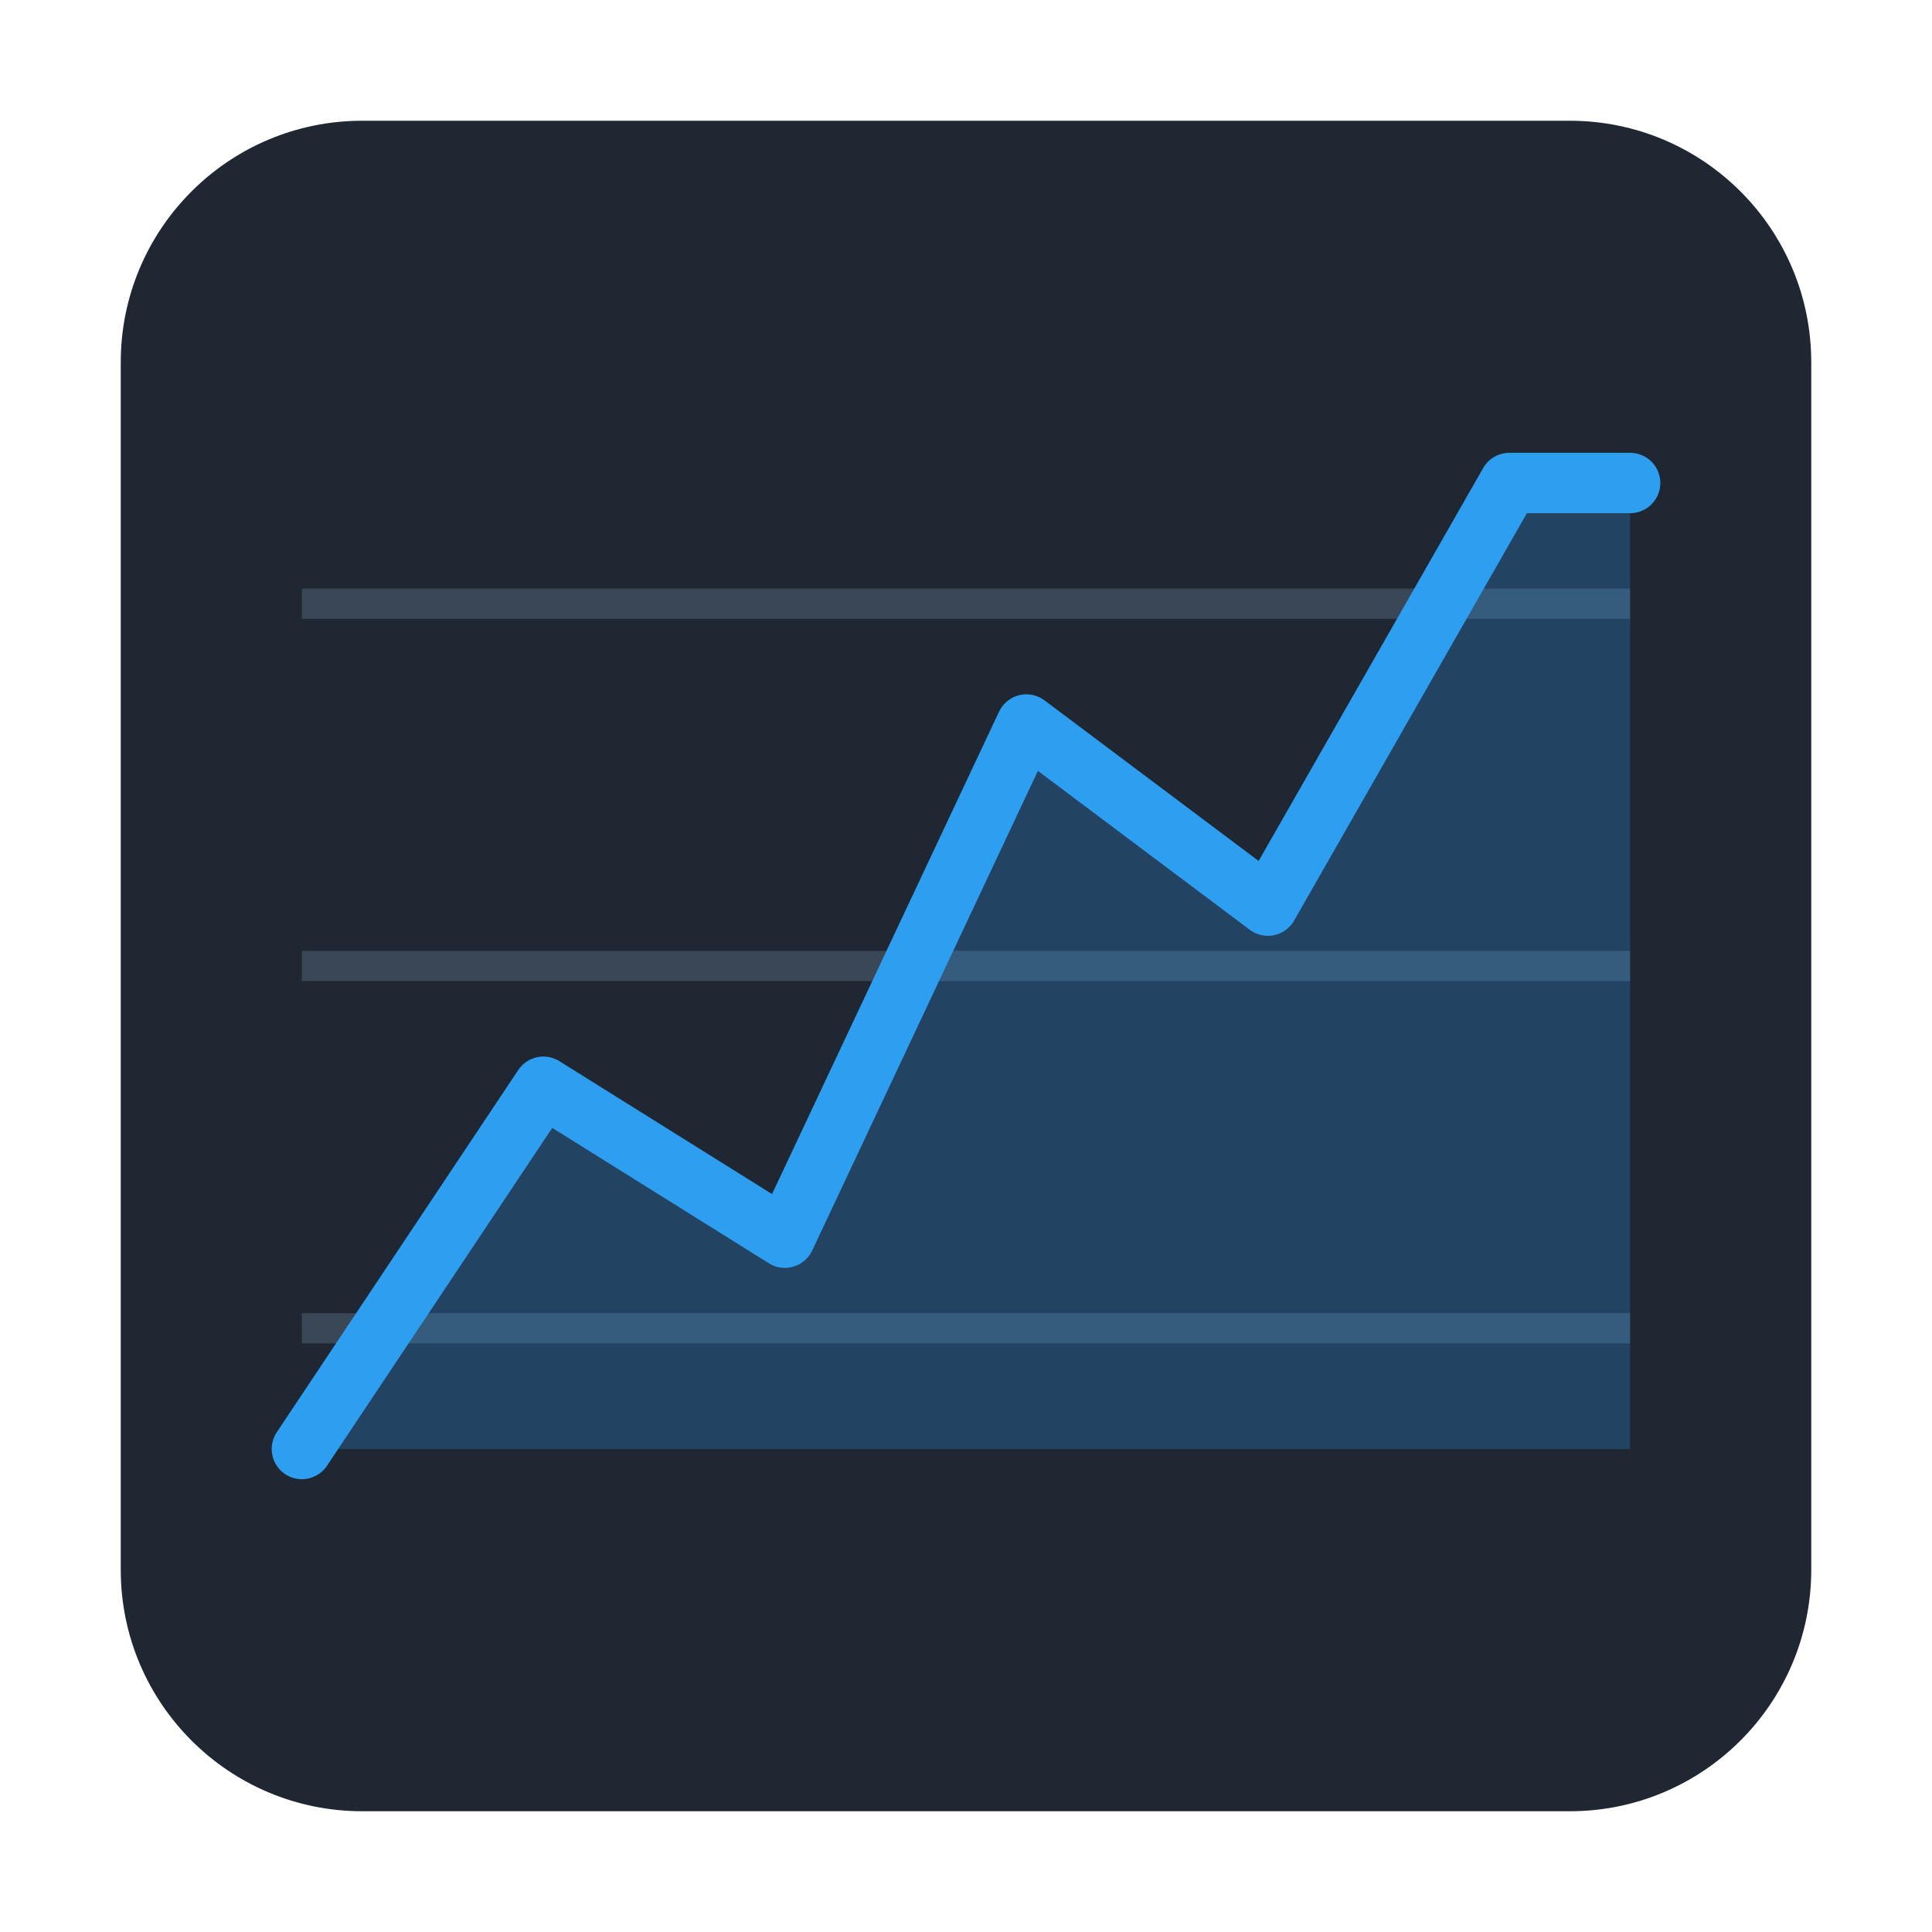
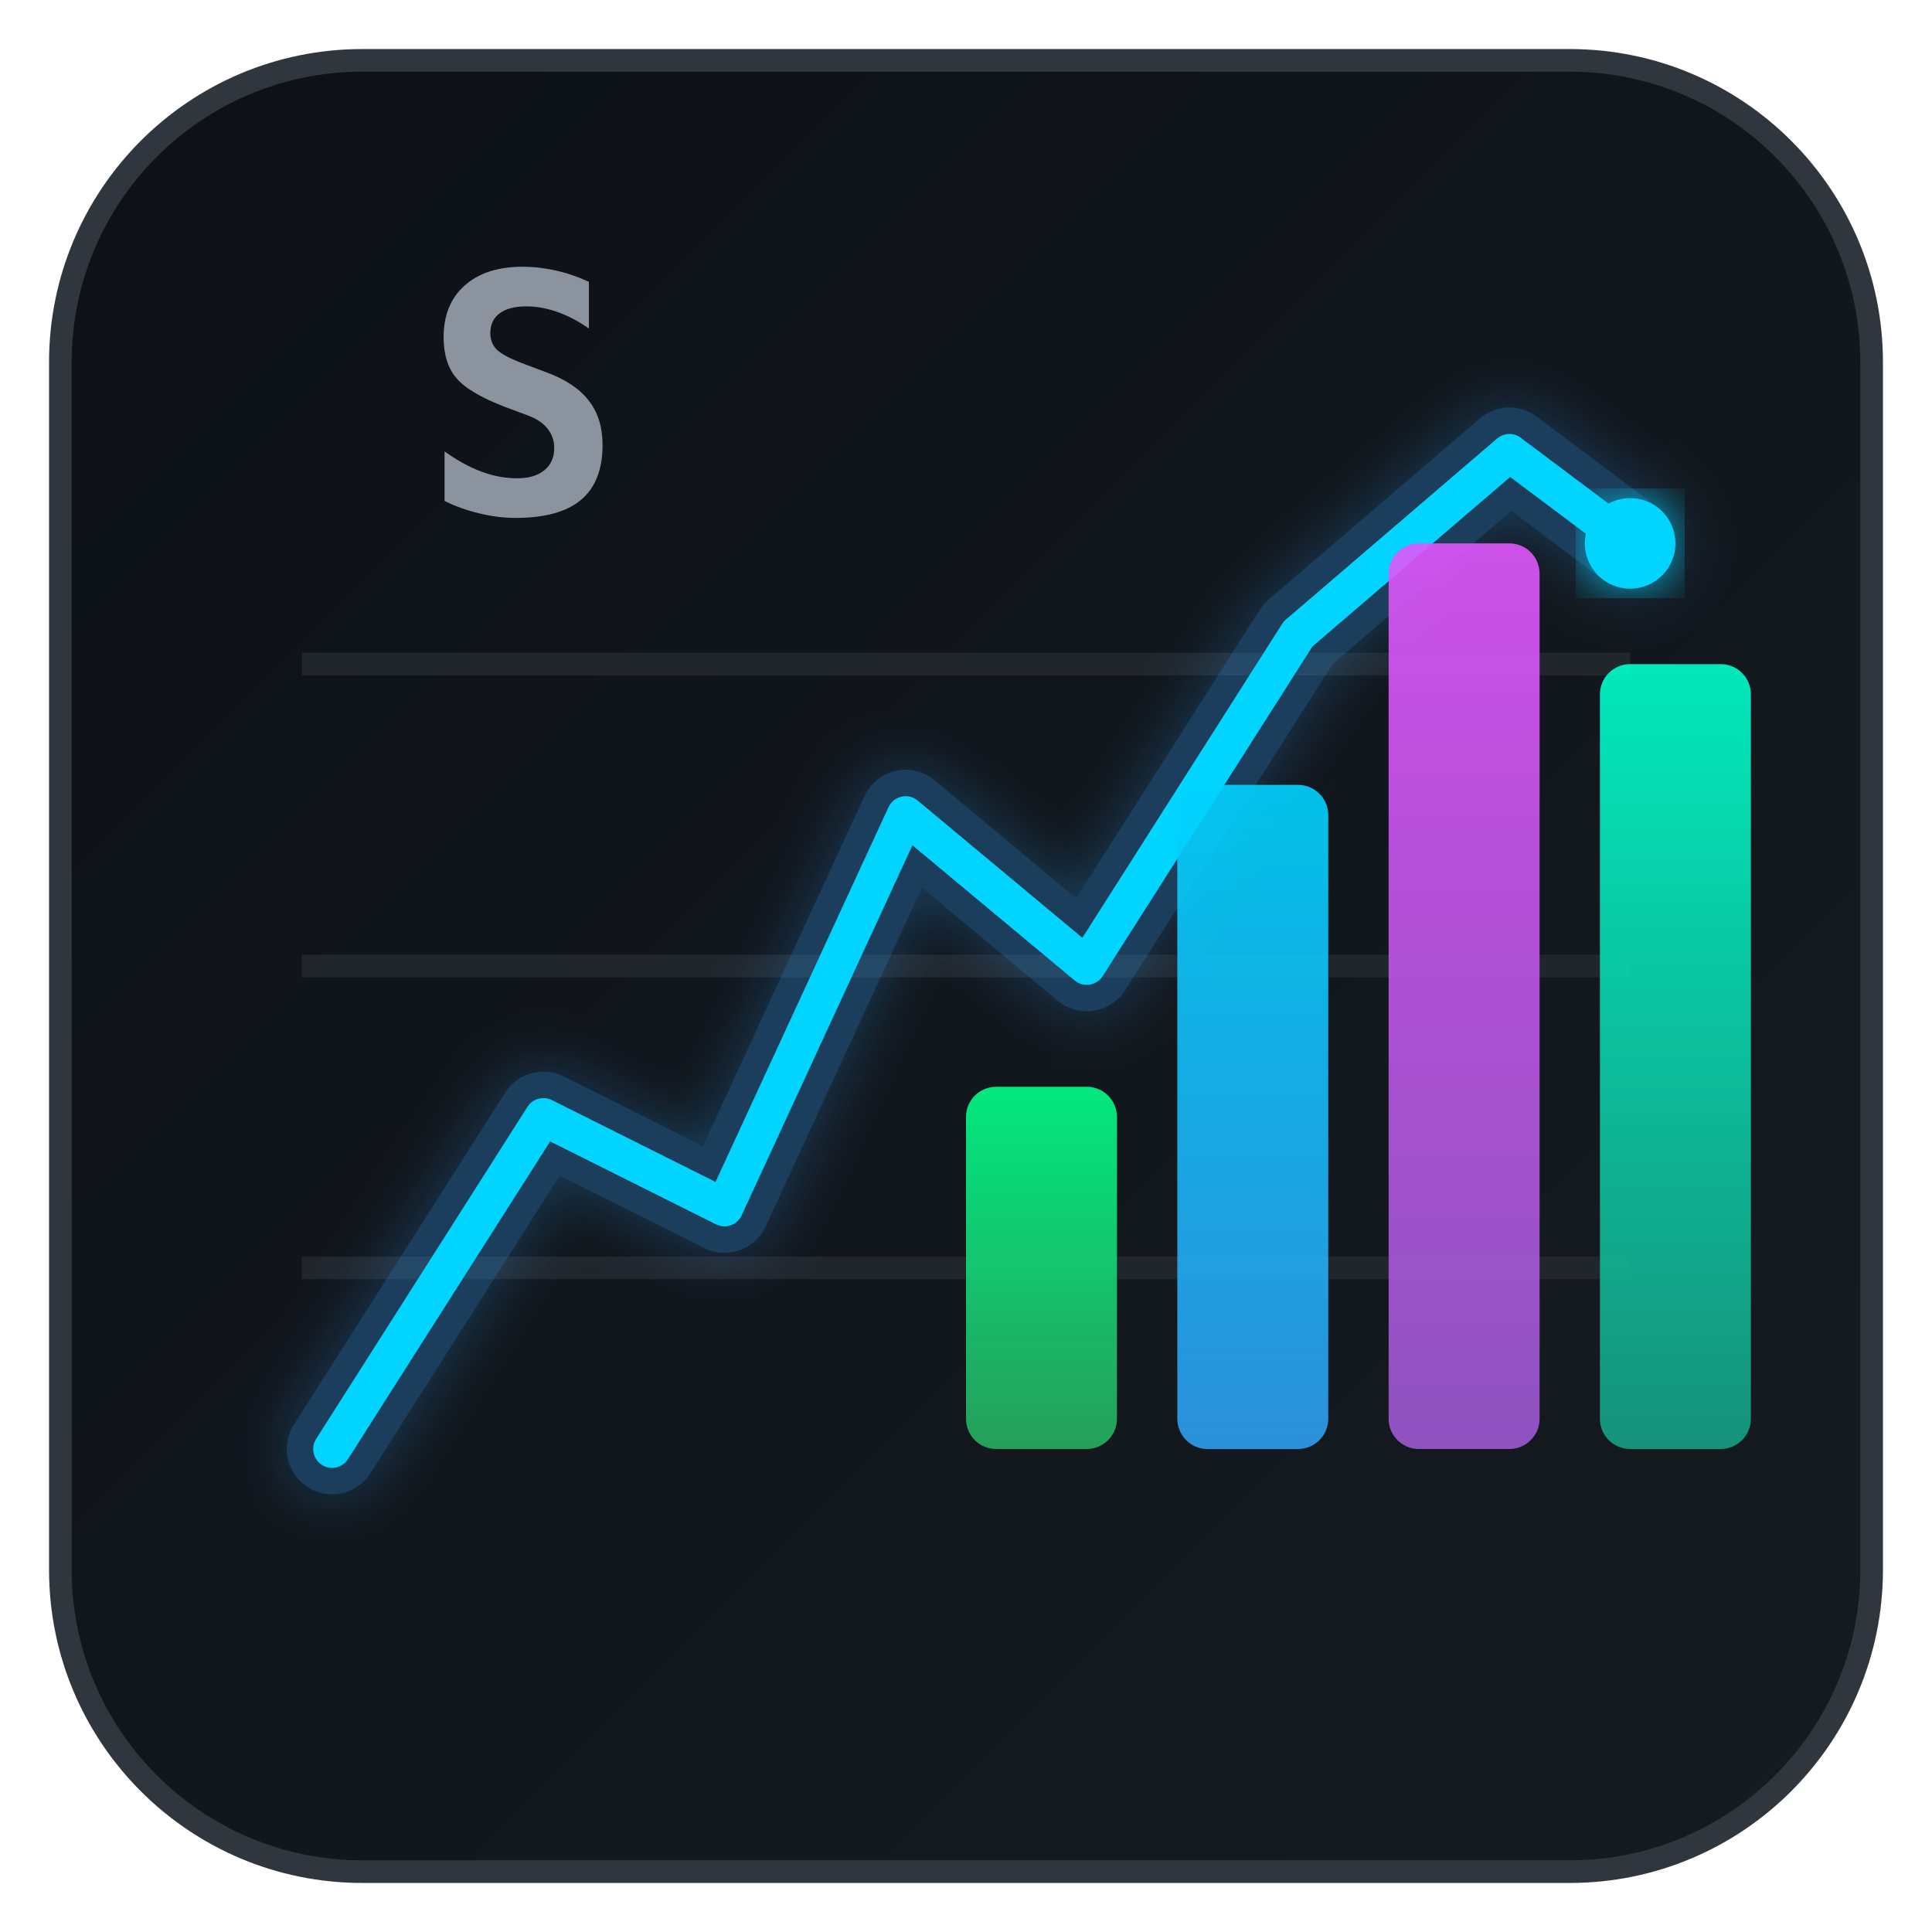
<svg xmlns="http://www.w3.org/2000/svg" width="128" height="128" viewBox="0 0 128 128">
-   <rect x="8" y="8" width="112" height="112" rx="16" fill="#1f2733" />
-   <g fill="none" stroke="#3a4757" stroke-width="2">
-     <line x1="20" y1="40" x2="108" y2="40" />
+   <defs>
+     <linearGradient id="bg" x1="0" y1="0" x2="1" y2="1">
+       <stop offset="0%" stop-color="#0d1117" />
+       <stop offset="100%" stop-color="#161b22" />
+     </linearGradient>
+     <linearGradient id="bar1" x1="0" y1="1" x2="0" y2="0">
+       <stop offset="0%" stop-color="#2e9ef0" />
+       <stop offset="100%" stop-color="#00d4ff" />
+     </linearGradient>
+     <linearGradient id="bar2" x1="0" y1="1" x2="0" y2="0">
+       <stop offset="0%" stop-color="#9b59d0" />
+       <stop offset="100%" stop-color="#e056fd" />
+     </linearGradient>
+     <linearGradient id="bar3" x1="0" y1="1" x2="0" y2="0">
+       <stop offset="0%" stop-color="#27ae60" />
+       <stop offset="100%" stop-color="#00ff88" />
+     </linearGradient>
+     <linearGradient id="bar4" x1="0" y1="1" x2="0" y2="0">
+       <stop offset="0%" stop-color="#16a085" />
+       <stop offset="100%" stop-color="#00ffcc" />
+     </linearGradient>
+     <linearGradient id="spark" x1="0" y1="0" x2="1" y2="1">
+       <stop offset="0%" stop-color="#2e9ef0" stop-opacity="0.8" />
+       <stop offset="100%" stop-color="#00d4ff" stop-opacity="0" />
+     </linearGradient>
+     <filter id="glow">
+       <feGaussianBlur stdDeviation="2" result="blur" />
+       <feMerge>
+         <feMergeNode in="blur" />
+         <feMergeNode in="SourceGraphic" />
+       </feMerge>
+     </filter>
+   </defs>
+   <rect x="4" y="4" width="120" height="120" rx="20" fill="url(#bg)" stroke="#30363d" stroke-width="1.5" />
+   <g stroke="#21262d" stroke-width="1.5">
+     <line x1="20" y1="44" x2="108" y2="44" />
    <line x1="20" y1="64" x2="108" y2="64" />
-     <line x1="20" y1="88" x2="108" y2="88" />
+     <line x1="20" y1="84" x2="108" y2="84" />
  </g>
-   <polygon points="20,96 36,72 52,82 68,48 84,60 100,32 108,32 108,96" fill="#2e9ef0" fill-opacity="0.25" />
-   <polyline points="20,96 36,72 52,82 68,48 84,60 100,32 108,32" fill="none" stroke="#2e9ef0" stroke-width="4" stroke-linecap="round" stroke-linejoin="round" />
+   <polyline points="22,96 36,74 48,80 60,54 72,64 86,42 100,30 108,36" fill="none" stroke="#2e9ef0" stroke-width="6" opacity="0.3" stroke-linecap="round" stroke-linejoin="round" filter="url(#glow)" />
+   <polyline points="22,96 36,74 48,80 60,54 72,64 86,42 100,30 108,36" fill="none" stroke="#00d4ff" stroke-width="2.5" stroke-linecap="round" stroke-linejoin="round" />
+   <rect x="64" y="72" width="10" height="24" rx="2" fill="url(#bar3)" opacity="0.9" />
+   <rect x="78" y="52" width="10" height="44" rx="2" fill="url(#bar1)" opacity="0.9" />
+   <rect x="92" y="36" width="10" height="60" rx="2" fill="url(#bar2)" opacity="0.9" />
+   <rect x="106" y="44" width="10" height="52" rx="2" fill="url(#bar4)" opacity="0.9" />
+   <circle cx="108" cy="36" r="3" fill="#00d4ff" filter="url(#glow)" />
+   <text x="28" y="34" font-family="monospace" font-size="22" font-weight="bold" fill="#8b949e" letter-spacing="-2">S</text>
</svg>
